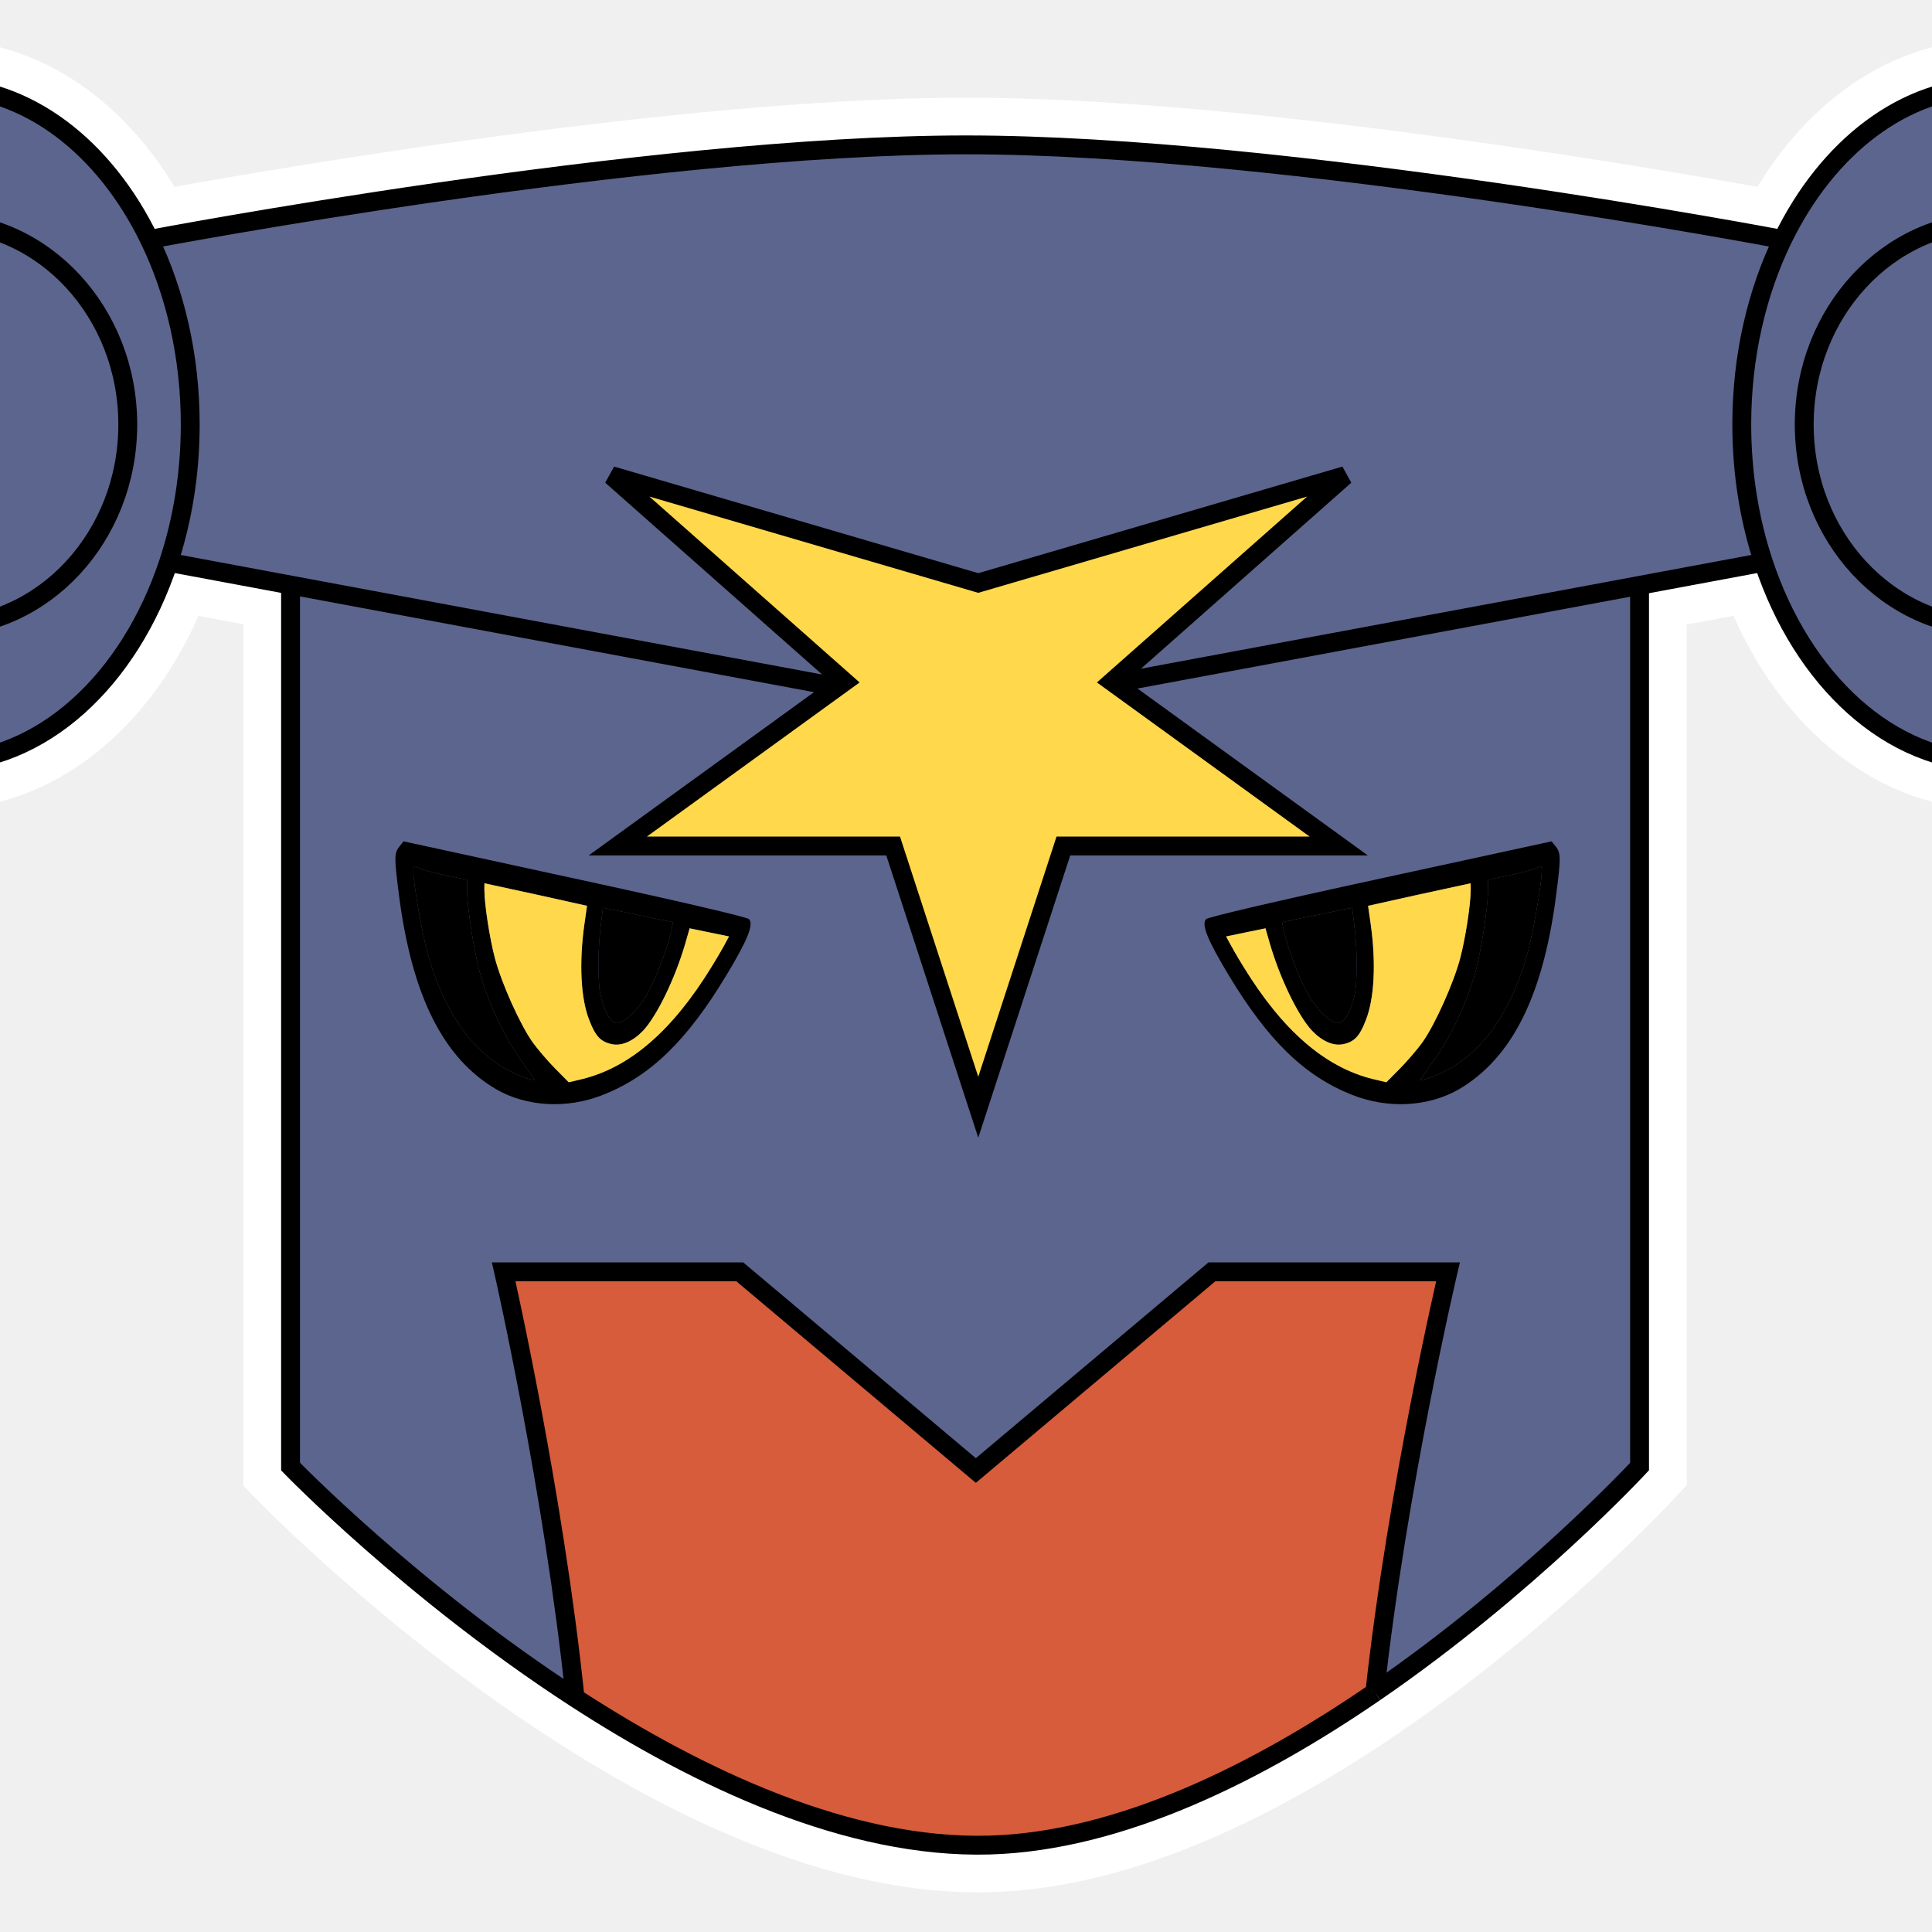
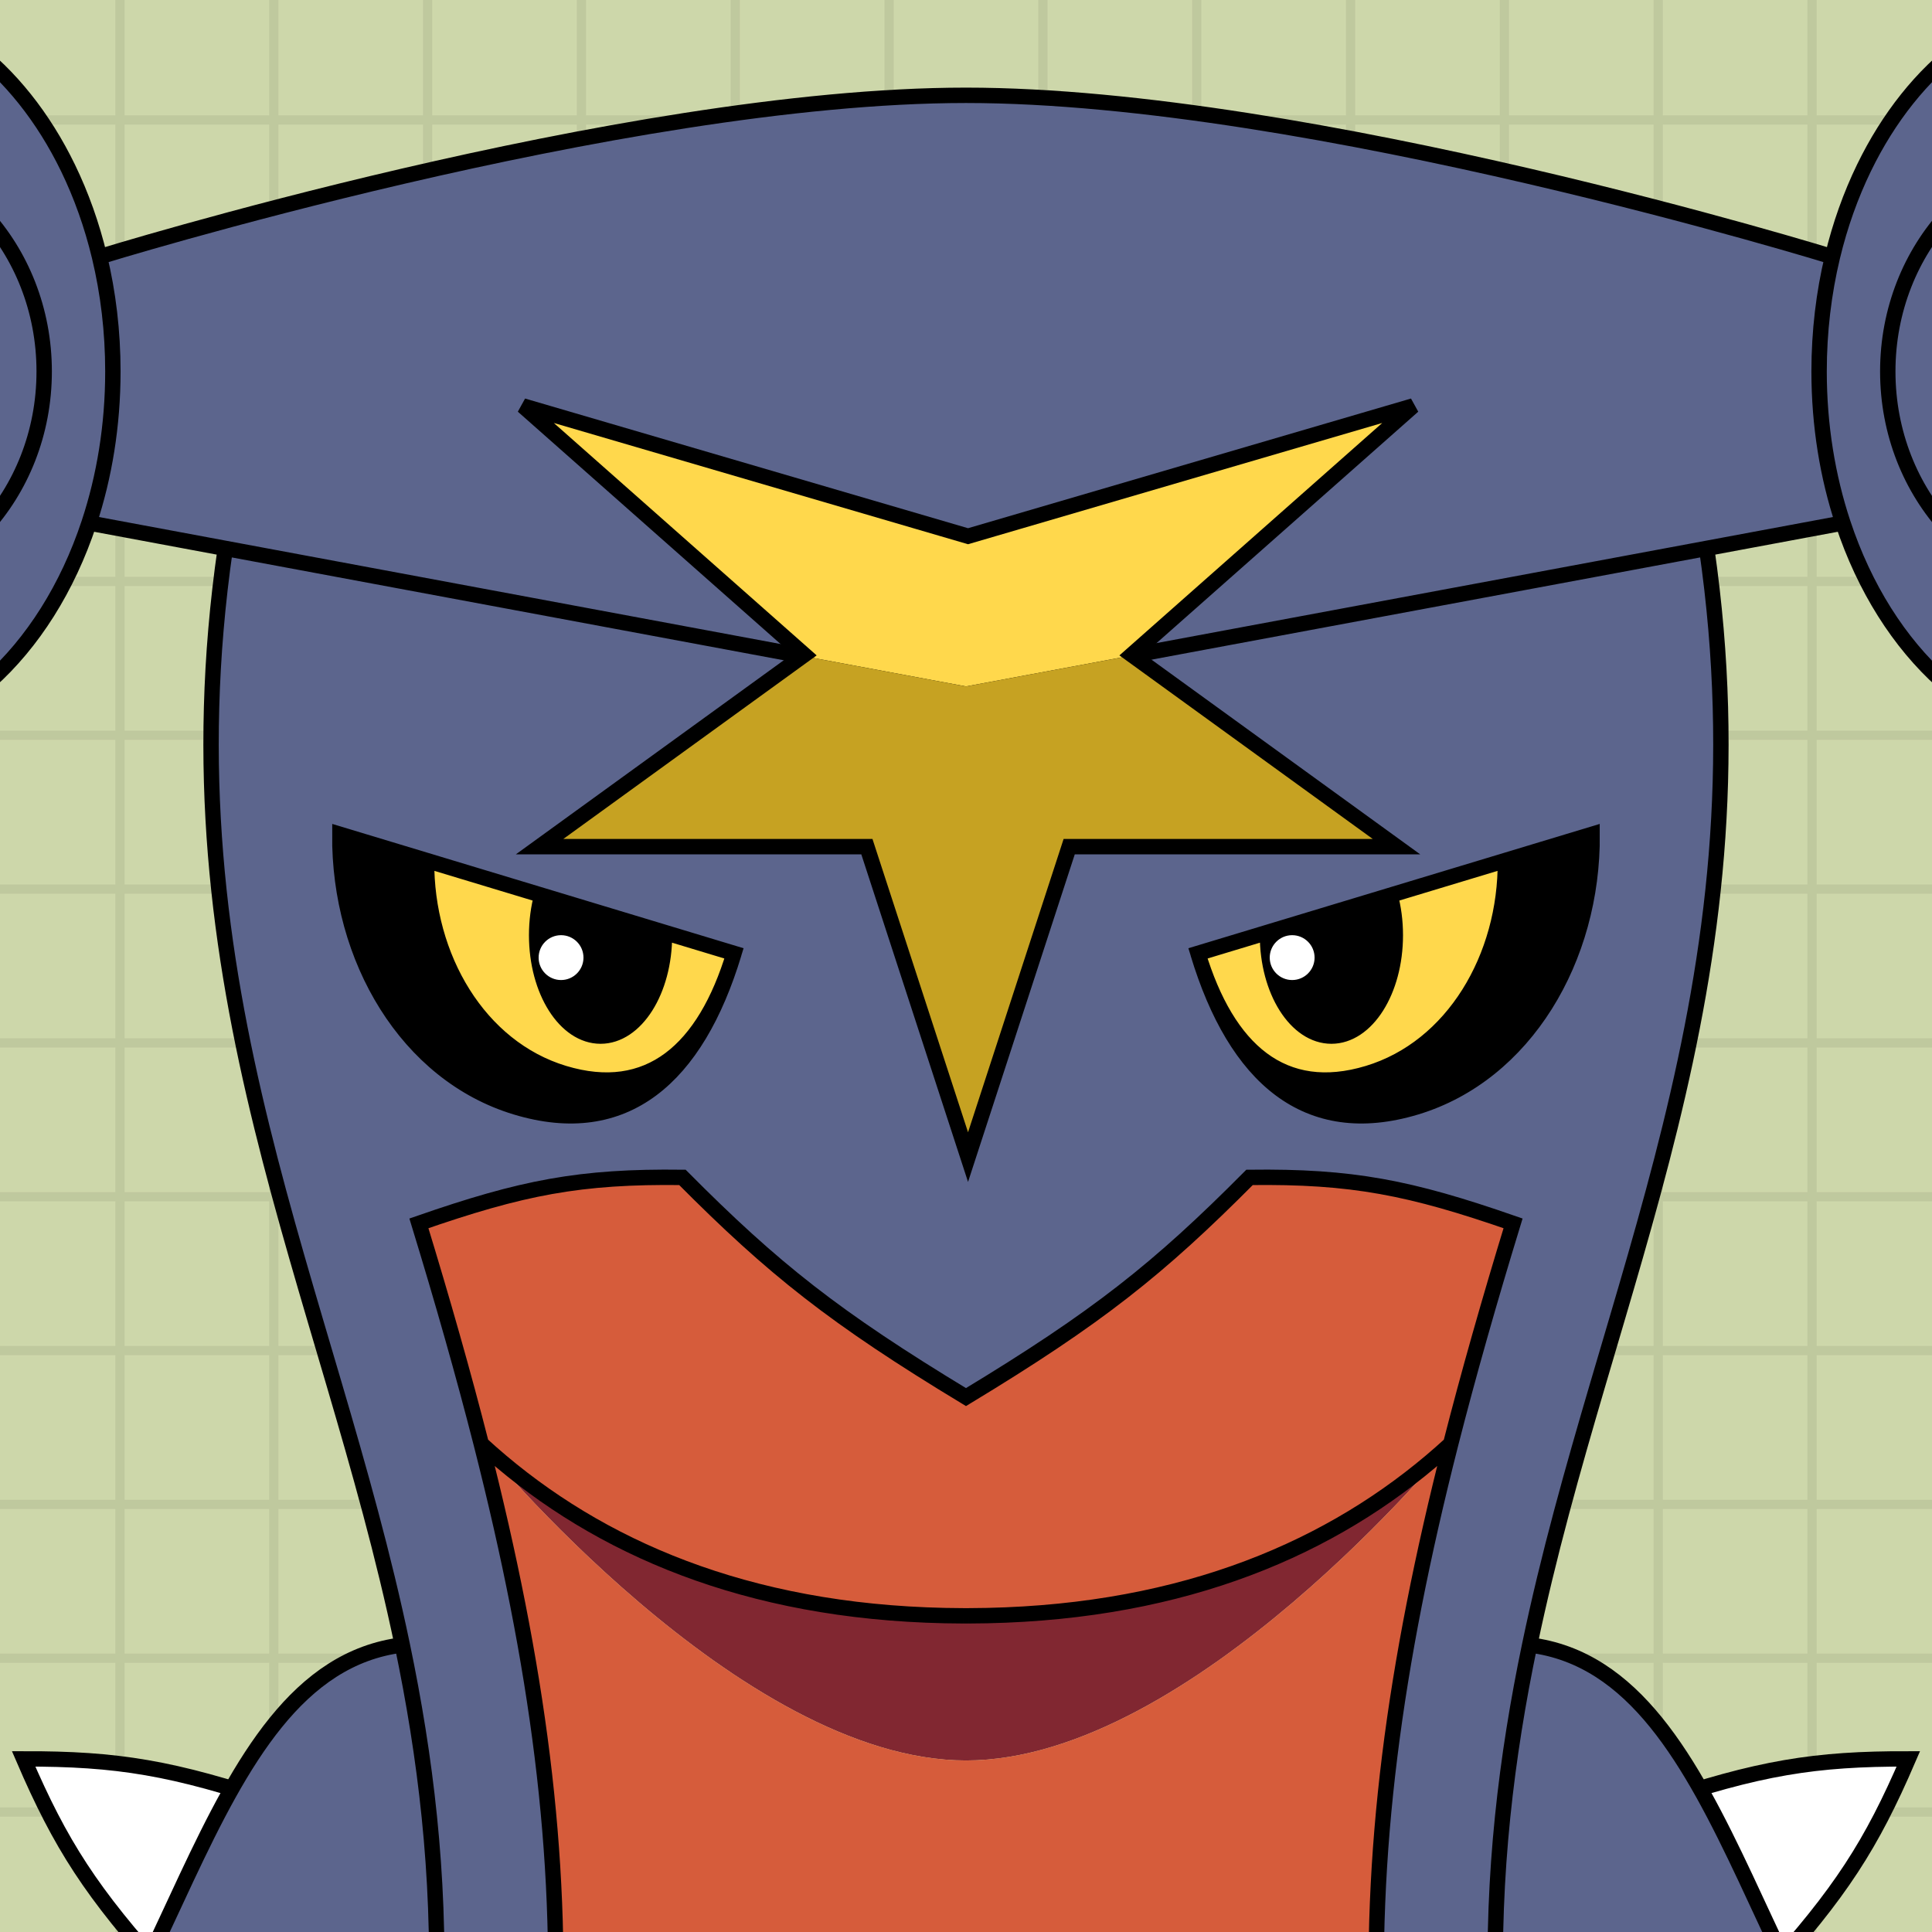
- <svg xmlns="http://www.w3.org/2000/svg" width="1024" height="1024" viewBox="0 0 1024 1024" fill="none">
-   <g clip-path="url(#clip0_58_2)">
-     <path fill-rule="evenodd" clip-rule="evenodd" d="M1055.59 404C1128.72 404 1188 323.859 1188 225C1188 126.141 1128.72 46 1055.59 46C1009.25 46 968.47 78.179 944.811 126.908C931.132 155.08 923.176 188.784 923.176 225C923.176 251.013 927.281 275.73 934.663 298.032C955.334 360.486 1001.7 404 1055.59 404ZM956.279 225C956.279 284.315 1000.74 332.4 1055.59 332.4C1110.43 332.4 1154.9 284.315 1154.9 225C1154.9 165.685 1110.43 117.6 1055.59 117.6C1000.74 117.6 956.279 165.685 956.279 225Z" fill="#5C658D" />
-     <path fill-rule="evenodd" clip-rule="evenodd" d="M-164 225C-164 323.859 -104.717 404 -31.588 404C22.298 404 68.666 360.486 89.337 298.032C96.719 275.73 100.824 251.013 100.824 225C100.824 188.784 92.868 155.08 79.189 126.908C55.53 78.179 14.751 46 -31.588 46C-104.717 46 -164 126.141 -164 225ZM67.721 225C67.721 284.315 23.259 332.4 -31.588 332.4C-86.435 332.4 -130.897 284.315 -130.897 225C-130.897 165.685 -86.435 117.6 -31.588 117.6C23.259 117.6 67.721 165.685 67.721 225Z" fill="#5C658D" />
-     <path d="M-31.588 332.4C23.259 332.4 67.721 284.315 67.721 225C67.721 165.685 23.259 117.6 -31.588 117.6C-86.435 117.6 -130.897 165.685 -130.897 225C-130.897 284.315 -86.435 332.4 -31.588 332.4Z" fill="#5C658D" />
-     <path d="M728.704 896.904L728.698 896.959L728.758 896.918C809.886 841.228 869 777.314 869 777.314V310.268L512 376.792L154 310.081V777.314C154 777.314 218.024 843.515 304.794 899.872C293.437 790.409 266.97 674.09 266.97 674.09H392.095L517.22 779.405L642.345 674.09H767.47C767.47 674.09 740.607 788.29 728.704 896.904Z" fill="#5C658D" />
-     <path d="M512 376.792L869 310.268L934.663 298.032C927.281 275.73 923.176 251.013 923.176 225C923.176 188.784 931.132 155.08 944.811 126.908C944.811 126.908 681.989 76.788 512 76.788C342.011 76.788 79.189 126.908 79.189 126.908C92.868 155.08 100.824 188.784 100.824 225C100.824 251.013 96.719 275.73 89.337 298.032L154 310.081L512 376.792Z" fill="#5C658D" />
-     <path d="M1055.59 332.4C1000.74 332.4 956.279 284.315 956.279 225C956.279 165.685 1000.74 117.6 1055.59 117.6C1110.43 117.6 1154.9 165.685 1154.9 225C1154.9 284.315 1110.43 332.4 1055.59 332.4Z" fill="#5C658D" />
-     <path d="M728.698 896.959L728.704 896.904C740.607 788.29 767.47 674.09 767.47 674.09H642.345L517.22 779.405L392.095 674.09H266.97C266.97 674.09 293.437 790.409 304.794 899.872C370.872 942.79 450.141 980 524.37 977.917C594.414 975.951 667.761 938.779 728.698 896.959Z" fill="#D65C3B" />
-     <path d="M154 310V310.081M728.698 896.959L728.704 896.904C740.607 788.29 767.47 674.09 767.47 674.09H642.345L517.22 779.405L392.095 674.09H266.97C266.97 674.09 293.437 790.409 304.794 899.872M728.698 896.959L728.69 897.024M728.698 896.959C728.718 896.945 728.738 896.932 728.758 896.918M728.698 896.959C667.761 938.779 594.414 975.951 524.37 977.917C450.141 980 370.872 942.79 304.794 899.872M728.698 896.959L728.758 896.918M304.796 899.896L304.794 899.872M304.794 899.872C218.024 843.515 154 777.314 154 777.314V310.081M869 310.268V777.314C869 777.314 809.886 841.228 728.758 896.918M154 310.081L512 376.792L869 310.268M869 310.268L934.663 298.032M512 376.792L934.663 298.032M944.811 126.908C968.47 78.179 1009.25 46 1055.59 46C1128.72 46 1188 126.141 1188 225C1188 323.859 1128.72 404 1055.59 404C1001.7 404 955.334 360.486 934.663 298.032C927.281 275.73 923.176 251.013 923.176 225C923.176 188.784 931.132 155.08 944.811 126.908ZM79.189 126.908C55.53 78.179 14.751 46 -31.588 46C-104.717 46 -164 126.141 -164 225C-164 323.859 -104.717 404 -31.588 404C22.298 404 68.666 360.486 89.337 298.032C96.719 275.73 100.824 251.013 100.824 225C100.824 188.784 92.868 155.08 79.189 126.908ZM89.337 298.032L154 310.081M79.189 126.908C79.189 126.908 342.011 76.788 512 76.788C681.989 76.788 944.811 126.908 944.811 126.908M1055.59 332.4C1000.74 332.4 956.279 284.315 956.279 225C956.279 165.685 1000.74 117.6 1055.59 117.6C1110.43 117.6 1154.9 165.685 1154.9 225C1154.9 284.315 1110.43 332.4 1055.59 332.4ZM-31.588 332.4C23.259 332.4 67.721 284.315 67.721 225C67.721 165.685 23.259 117.6 -31.588 117.6C-86.435 117.6 -130.897 165.685 -130.897 225C-130.897 284.315 -86.435 332.4 -31.588 332.4Z" stroke="white" stroke-width="50" />
-     <path fill-rule="evenodd" clip-rule="evenodd" d="M1055.59 404C1128.72 404 1188 323.859 1188 225C1188 126.141 1128.72 46 1055.59 46C1009.25 46 968.47 78.179 944.811 126.908C931.132 155.08 923.176 188.784 923.176 225C923.176 251.013 927.281 275.73 934.663 298.032C955.334 360.486 1001.7 404 1055.59 404ZM956.279 225C956.279 284.315 1000.74 332.4 1055.59 332.4C1110.43 332.4 1154.9 284.315 1154.9 225C1154.9 165.685 1110.43 117.6 1055.59 117.6C1000.74 117.6 956.279 165.685 956.279 225Z" fill="#5C658D" />
-     <path fill-rule="evenodd" clip-rule="evenodd" d="M-164 225C-164 323.859 -104.717 404 -31.588 404C22.298 404 68.666 360.486 89.337 298.032C96.719 275.73 100.824 251.013 100.824 225C100.824 188.784 92.868 155.08 79.189 126.908C55.53 78.179 14.751 46 -31.588 46C-104.717 46 -164 126.141 -164 225ZM67.721 225C67.721 284.315 23.259 332.4 -31.588 332.4C-86.435 332.4 -130.897 284.315 -130.897 225C-130.897 165.685 -86.435 117.6 -31.588 117.6C23.259 117.6 67.721 165.685 67.721 225Z" fill="#5C658D" />
-     <path d="M-31.588 332.4C23.259 332.4 67.721 284.315 67.721 225C67.721 165.685 23.259 117.6 -31.588 117.6C-86.435 117.6 -130.897 165.685 -130.897 225C-130.897 284.315 -86.435 332.4 -31.588 332.4Z" fill="#5C658D" />
-     <path d="M728.704 896.904L728.698 896.959L728.758 896.918C809.886 841.228 869 777.314 869 777.314V310.268L512 376.792L154 310.081V777.314C154 777.314 218.024 843.515 304.794 899.872C293.437 790.409 266.97 674.09 266.97 674.09H392.095L517.22 779.405L642.345 674.09H767.47C767.47 674.09 740.607 788.29 728.704 896.904Z" fill="#5C658D" />
-     <path d="M512 376.792L869 310.268L934.663 298.032C927.281 275.73 923.176 251.013 923.176 225C923.176 188.784 931.132 155.08 944.811 126.908C944.811 126.908 681.989 76.788 512 76.788C342.011 76.788 79.189 126.908 79.189 126.908C92.868 155.08 100.824 188.784 100.824 225C100.824 251.013 96.719 275.73 89.337 298.032L154 310.081L512 376.792Z" fill="#5C658D" />
-     <path d="M1055.59 332.4C1000.74 332.4 956.279 284.315 956.279 225C956.279 165.685 1000.74 117.6 1055.59 117.6C1110.43 117.6 1154.9 165.685 1154.9 225C1154.9 284.315 1110.43 332.4 1055.59 332.4Z" fill="#5C658D" />
-     <path d="M728.698 896.959L728.704 896.904C740.607 788.29 767.47 674.09 767.47 674.09H642.345L517.22 779.405L392.095 674.09H266.97C266.97 674.09 293.437 790.409 304.794 899.872C370.872 942.79 450.141 980 524.37 977.917C594.414 975.951 667.761 938.779 728.698 896.959Z" fill="#D65C3B" />
-     <path d="M154 310V310.081M728.698 896.959L728.704 896.904C740.607 788.29 767.47 674.09 767.47 674.09H642.345L517.22 779.405L392.095 674.09H266.97C266.97 674.09 293.437 790.409 304.794 899.872M728.698 896.959L728.69 897.024M728.698 896.959C728.718 896.945 728.738 896.932 728.758 896.918M728.698 896.959C667.761 938.779 594.414 975.951 524.37 977.917C450.141 980 370.872 942.79 304.794 899.872M728.698 896.959L728.758 896.918M304.796 899.896L304.794 899.872M304.794 899.872C218.024 843.515 154 777.314 154 777.314V310.081M869 310.268V777.314C869 777.314 809.886 841.228 728.758 896.918M154 310.081L512 376.792L869 310.268M869 310.268L934.663 298.032M512 376.792L934.663 298.032M944.811 126.908C968.47 78.179 1009.25 46 1055.59 46C1128.72 46 1188 126.141 1188 225C1188 323.859 1128.72 404 1055.59 404C1001.7 404 955.334 360.486 934.663 298.032C927.281 275.73 923.176 251.013 923.176 225C923.176 188.784 931.132 155.08 944.811 126.908ZM79.189 126.908C55.53 78.179 14.751 46 -31.588 46C-104.717 46 -164 126.141 -164 225C-164 323.859 -104.717 404 -31.588 404C22.298 404 68.666 360.486 89.337 298.032C96.719 275.73 100.824 251.013 100.824 225C100.824 188.784 92.868 155.08 79.189 126.908ZM89.337 298.032L154 310.081M79.189 126.908C79.189 126.908 342.011 76.788 512 76.788C681.989 76.788 944.811 126.908 944.811 126.908M1055.59 332.4C1000.74 332.4 956.279 284.315 956.279 225C956.279 165.685 1000.74 117.6 1055.59 117.6C1110.43 117.6 1154.9 165.685 1154.9 225C1154.9 284.315 1110.43 332.4 1055.59 332.4ZM-31.588 332.4C23.259 332.4 67.721 284.315 67.721 225C67.721 165.685 23.259 117.6 -31.588 117.6C-86.435 117.6 -130.897 165.685 -130.897 225C-130.897 284.315 -86.435 332.4 -31.588 332.4Z" stroke="black" stroke-width="10" />
-     <path fill-rule="evenodd" clip-rule="evenodd" d="M211.777 448.555C208.845 452.174 208.884 454.512 211.615 475.605C218.627 528.451 235.137 560.975 262.991 577.345C279.185 586.653 300.587 587.861 319.637 580.283C344.798 570.326 364.067 551.582 384.933 517.005C396.325 498.094 399.55 490.022 397.015 487.17C395.99 486.085 360.744 477.801 304.643 465.656L213.879 445.931L211.777 448.555ZM247.577 466.272L236.393 463.967C230.203 462.691 223.799 460.935 222.088 460.145C219.294 458.55 219.065 458.648 219.102 462.005C219.091 468.118 223.583 493.798 226.348 504.123C235.789 539.123 253.358 561.964 277.344 570.839C280.823 572.138 283.519 572.694 283.306 572.213C283.093 571.733 279.634 566.797 275.52 560.998C266.838 548.58 258.592 531.009 254.311 515.42C251.106 503.693 247.636 481.136 247.581 471.806L247.577 466.272ZM312.301 540.622C307.784 529.207 306.875 510.382 309.722 490.001L311.138 480.1L283.965 474.063L256.763 468.165L256.729 471.362C256.701 479.073 259.508 497.271 262.315 507.896C265.759 520.983 275.666 543.119 282.371 552.509C284.961 556.101 290.244 562.286 294.204 566.305L301.44 573.621L308.336 571.984C333.975 565.765 356.556 546.103 377.279 512.224C380.556 506.929 383.82 501.195 384.693 499.482L386.383 496.336L375.898 494.175L365.514 492.035L363.274 499.873C357.861 518.56 348.279 538.281 340.916 546.228C335.598 551.83 329.529 554.511 324.436 553.461C318.445 552.226 315.611 549.312 312.301 540.622ZM343.063 526.722C347.615 518.778 354.009 501.895 355.736 493.514L356.715 488.765L338.142 484.937L319.57 481.11L318.484 489.914C316.85 502.39 316.777 519.412 318.162 526.832C319.732 534.873 323.344 541.587 326.539 542.246C330.134 542.987 338.11 535.603 343.063 526.722Z" fill="black" />
-     <path d="M236.393 463.967L247.577 466.272L247.581 471.806C247.636 481.136 251.106 503.693 254.311 515.42C258.592 531.009 266.838 548.58 275.52 560.998C279.634 566.797 283.093 571.733 283.306 572.213C283.519 572.694 280.823 572.138 277.344 570.839C253.358 561.964 235.789 539.123 226.348 504.123C223.583 493.798 219.091 468.118 219.102 462.005C219.065 458.648 219.294 458.55 222.088 460.145C223.799 460.935 230.203 462.691 236.393 463.967Z" fill="black" />
-     <path d="M355.736 493.514C354.009 501.895 347.615 518.778 343.063 526.722C338.11 535.603 330.134 542.987 326.539 542.246C323.344 541.587 319.732 534.873 318.162 526.832C316.777 519.412 316.85 502.39 318.484 489.914L319.57 481.11L338.142 484.937L356.715 488.765L355.736 493.514Z" fill="black" />
-     <path d="M309.722 490.001C306.875 510.382 307.784 529.207 312.301 540.622C315.611 549.312 318.445 552.226 324.436 553.461C329.529 554.511 335.598 551.83 340.916 546.228C348.279 538.281 357.861 518.56 363.274 499.873L365.514 492.035L375.898 494.175L386.383 496.336L384.693 499.482C383.82 501.195 380.556 506.929 377.279 512.224C356.556 546.103 333.975 565.765 308.336 571.984L301.44 573.621L294.204 566.305C290.244 562.286 284.961 556.101 282.371 552.509C275.666 543.119 265.759 520.983 262.315 507.896C259.508 497.271 256.701 479.073 256.729 471.362L256.763 468.165L283.965 474.063L311.138 480.1L309.722 490.001Z" fill="#FFD84C" />
-     <path fill-rule="evenodd" clip-rule="evenodd" d="M824.47 448.555C827.402 452.174 827.363 454.512 824.632 475.605C817.619 528.451 801.11 560.975 773.256 577.345C757.062 586.653 735.659 587.861 716.61 580.283C691.449 570.326 672.18 551.582 651.314 517.005C639.921 498.094 636.696 490.022 639.231 487.17C640.257 486.085 675.503 477.801 731.604 465.656L822.368 445.931L824.47 448.555ZM788.67 466.272L799.853 463.967C806.044 462.691 812.448 460.935 814.159 460.145C816.953 458.55 817.182 458.648 817.145 462.005C817.156 468.118 812.663 493.798 809.899 504.123C800.458 539.123 782.889 561.964 758.903 570.839C755.424 572.138 752.728 572.694 752.941 572.213C753.154 571.733 756.613 566.797 760.726 560.998C769.409 548.58 777.654 531.009 781.936 515.42C785.14 503.693 788.611 481.136 788.666 471.806L788.67 466.272ZM723.946 540.622C728.463 529.207 729.372 510.382 726.524 490.001L725.108 480.1L752.282 474.063L779.484 468.165L779.518 471.362C779.546 479.073 776.738 497.271 773.932 507.896C770.487 520.983 760.581 543.119 753.876 552.509C751.286 556.101 746.002 562.286 742.043 566.305L734.806 573.621L727.911 571.984C702.272 565.765 679.691 546.103 658.968 512.224C655.691 506.929 652.427 501.195 651.554 499.482L649.864 496.336L660.349 494.175L670.733 492.035L672.973 499.873C678.386 518.56 687.968 538.281 695.331 546.228C700.649 551.83 706.718 554.511 711.811 553.461C717.802 552.226 720.636 549.312 723.946 540.622ZM693.184 526.722C688.632 518.778 682.238 501.895 680.511 493.514L679.532 488.765L698.104 484.937L716.677 481.11L717.763 489.914C719.397 502.39 719.47 519.412 718.085 526.832C716.515 534.873 712.903 541.587 709.707 542.246C706.113 542.987 698.137 535.603 693.184 526.722Z" fill="black" />
-     <path d="M799.853 463.967L788.67 466.272L788.666 471.806C788.611 481.136 785.14 503.693 781.936 515.42C777.654 531.009 769.409 548.58 760.726 560.998C756.613 566.797 753.154 571.733 752.941 572.213C752.728 572.694 755.424 572.138 758.903 570.839C782.889 561.964 800.458 539.123 809.899 504.123C812.663 493.798 817.156 468.118 817.145 462.005C817.182 458.648 816.953 458.55 814.159 460.145C812.448 460.935 806.044 462.691 799.853 463.967Z" fill="black" />
-     <path d="M680.511 493.514C682.238 501.895 688.632 518.778 693.184 526.722C698.137 535.603 706.113 542.987 709.707 542.246C712.903 541.587 716.515 534.873 718.085 526.832C719.47 519.412 719.397 502.39 717.763 489.914L716.677 481.11L698.104 484.937L679.532 488.765L680.511 493.514Z" fill="black" />
-     <path d="M726.524 490.001C729.372 510.382 728.463 529.207 723.946 540.622C720.636 549.312 717.802 552.226 711.811 553.461C706.718 554.511 700.649 551.83 695.331 546.228C687.968 538.281 678.386 518.56 672.973 499.873L670.733 492.035L660.349 494.175L649.864 496.336L651.554 499.482C652.427 501.195 655.691 506.929 658.968 512.224C679.691 546.103 702.272 565.765 727.911 571.984L734.806 573.621L742.043 566.305C746.002 562.286 751.286 556.101 753.876 552.509C760.581 543.119 770.487 520.983 773.932 507.896C776.738 497.271 779.546 479.073 779.518 471.362L779.484 468.165L752.282 474.063L725.108 480.1L726.524 490.001Z" fill="#FFD84C" />
-     <path d="M594.056 357.192L589.382 361.325L594.435 364.986L709.557 448.397H563.613L562.489 451.849L518.5 586.86L474.511 451.849L473.387 448.397H327.443L442.565 364.986L447.618 361.325L442.944 357.192L324.09 252.091L517.095 308.593L518.5 309.004L519.904 308.593L712.909 252.091L594.056 357.192Z" fill="#FFD84C" stroke="black" stroke-width="10" />
+ <svg xmlns="http://www.w3.org/2000/svg" width="1256" height="1256" viewBox="0 0 1256 1256" fill="none">
+   <g clip-path="url(#clip0_88_11)">
+     <rect width="1256" height="1256" fill="url(#pattern0_88_11)" />
+     <path d="M1240.61 1143.46C1179.69 1143.32 1143.54 1149.21 1074.77 1172.45L1148.07 1284.11C1196.74 1230.24 1216.52 1199.41 1240.61 1143.46Z" fill="white" />
+     <path d="M1317.99 1267.77C1257.91 1277.81 1223.25 1289.66 1159.33 1324.06L1250.26 1421.9C1289.24 1360.66 1303.59 1326.95 1317.99 1267.77Z" fill="white" />
+     <path d="M15.371 1143.46C76.284 1143.32 112.441 1149.21 181.212 1172.45L107.904 1284.11C59.243 1230.24 39.46 1199.41 15.371 1143.46Z" fill="white" />
+     <path d="M-62.015 1267.77C-1.935 1277.81 32.729 1289.66 96.651 1324.06L5.717 1421.9C-33.259 1360.66 -47.612 1326.95 -62.015 1267.77Z" fill="white" />
+     <path d="M1240.61 1143.46C1179.69 1143.32 1143.54 1149.21 1074.77 1172.45L1148.07 1284.11C1196.74 1230.24 1216.52 1199.41 1240.61 1143.46Z" stroke="black" stroke-width="10" />
+     <path d="M1317.99 1267.77C1257.91 1277.81 1223.25 1289.66 1159.33 1324.06L1250.26 1421.9C1289.24 1360.66 1303.59 1326.95 1317.99 1267.77Z" stroke="black" stroke-width="10" />
+     <path d="M15.371 1143.46C76.284 1143.32 112.441 1149.21 181.212 1172.45L107.904 1284.11C59.243 1230.24 39.46 1199.41 15.371 1143.46Z" stroke="black" stroke-width="10" />
+     <path d="M-62.015 1267.77C-1.935 1277.81 32.729 1289.66 96.651 1324.06L5.717 1421.9C-33.259 1360.66 -47.612 1326.95 -62.015 1267.77Z" stroke="black" stroke-width="10" />
+     <path d="M629.325 348.601L339.957 263.889L522.93 425.689L521.866 426.459L627.99 446.234L736.238 426.063L735.721 425.689L918.694 263.889L629.325 348.601Z" fill="#FFD84C" />
+     <path d="M350.777 550.42H563.569L629.325 752.24L695.082 550.42H907.874L736.238 426.063L627.99 446.234L521.866 426.459L350.777 550.42Z" fill="#C6A222" />
+     <path fill-rule="evenodd" clip-rule="evenodd" d="M627.99 908.252C542.497 856.522 502.859 825.014 443.643 765.424C376.952 764.596 339.425 771.988 272.334 795.312C287.719 845.578 301.367 893.533 312.867 938.642C312.867 938.642 481.053 1144.53 628.073 1144.49C775.039 1144.45 943.112 938.642 943.112 938.642C954.613 893.533 968.26 845.578 983.646 795.312C916.554 771.988 879.027 764.596 812.336 765.424C753.121 825.014 713.482 856.522 627.99 908.252ZM627.99 1050.45H627.969C627.976 1050.45 627.983 1050.45 627.99 1050.45ZM627.99 1050.45H627.969C627.976 1050.45 627.983 1050.45 627.99 1050.45Z" fill="#812731" />
+     <path d="M312.867 938.642C386.376 1227.33 378.837 1426.96 272.334 1748.81C432.705 1865.44 508.914 1941.97 627.99 2092.05C747.065 1941.97 823.275 1865.44 983.646 1748.81C877.143 1426.96 869.603 1227.33 943.112 938.642C943.112 938.642 775.039 1144.45 628.073 1144.49C481.053 1144.53 312.867 938.642 312.867 938.642Z" fill="#D65C3B" />
+     <path d="M64.709 166.935C70.339 190.412 73.382 215.464 73.382 241.477C73.382 276.57 67.845 309.914 57.887 340L146.468 356.507L627.99 446.234L1109.51 356.507L1198.09 340C1188.13 309.914 1182.6 276.57 1182.6 241.477C1182.6 215.464 1185.64 190.412 1191.27 166.935C1191.27 166.935 851.752 61.963 627.99 61.963C404.228 61.963 64.709 166.935 64.709 166.935Z" fill="#5C658D" />
+     <path d="M-105.246 0C-203.9 0 -283.874 108.113 -283.874 241.477C-283.874 374.842 -203.9 482.955 -105.246 482.955C-32.552 482.955 30.001 424.252 57.887 340C67.845 309.914 73.382 276.57 73.382 241.477C73.382 215.464 70.339 190.412 64.709 166.935C59.764 146.319 52.824 126.918 44.197 109.148C12.28 43.41 -42.733 0 -105.246 0Z" fill="#5C658D" />
+     <path d="M1198.09 340C1225.98 424.252 1288.53 482.955 1361.23 482.955C1459.88 482.955 1539.85 374.842 1539.85 241.477C1539.85 108.113 1459.88 0 1361.23 0C1298.71 0 1243.7 43.41 1211.78 109.148C1203.16 126.918 1196.21 146.319 1191.27 166.935C1185.64 190.412 1182.6 215.464 1182.6 241.477C1182.6 276.57 1188.13 309.914 1198.09 340Z" fill="#5C658D" />
+     <path d="M272.334 1748.81C378.836 1426.96 386.376 1227.33 312.867 938.642C301.367 893.533 287.719 845.578 272.334 795.312C339.425 771.988 376.952 764.596 443.643 765.424C502.859 825.014 542.497 856.522 627.99 908.252C713.482 856.522 753.121 825.014 812.336 765.424C879.027 764.596 916.554 771.988 983.646 795.312C968.26 845.578 954.613 893.533 943.112 938.642C869.603 1227.33 877.143 1426.96 983.646 1748.81C969.732 1758.93 956.452 1768.75 943.723 1778.33C809.729 1879.27 736.734 1954.99 627.99 2092.05C628.018 2092.09 628.045 2092.12 628.073 2092.16L627.99 2092.2L711.692 2138.57L1240.83 1803.46C1182.99 1730.68 1115.47 1681.46 1057.27 1679.56C999.363 1534.61 975.723 1411.67 972.446 1301.95C969.94 1218.01 979.351 1141.81 994.455 1069.41C1043.11 836.15 1150.86 642.361 1109.51 356.507L627.99 446.234L146.468 356.507C105.12 642.361 212.865 836.15 261.525 1069.41C276.628 1141.81 286.04 1218.01 283.533 1301.95C280.256 1411.67 256.616 1534.61 198.707 1679.56C134.686 1681.65 59.373 1741.01 -1.916 1826.01L548.545 2136.21L627.99 2092.2L627.906 2092.16C627.934 2092.12 627.962 2092.09 627.99 2092.05C519.245 1954.99 446.251 1879.27 312.256 1778.33C299.527 1768.75 286.247 1758.93 272.334 1748.81Z" fill="#5C658D" />
+     <path d="M41.248 1585.52C130.183 1578.23 143.305 1396.72 283.533 1301.95C286.04 1218.01 276.628 1141.81 261.525 1069.41C125.81 1086.17 114.875 1337.67 -13.425 1425.15C-146.827 1444.1 -363.333 1257.48 -436.959 1325.28C-436.959 1325.28 -361.875 1314.18 -342.921 1388.7C-323.968 1463.22 -399.781 1491.48 -399.781 1491.48C-300.44 1459.9 -139.128 1540.95 -31.649 1573.22C-2.685 1581.91 22.37 1587.07 41.248 1585.52Z" fill="#5C658D" />
+     <path d="M-162.135 2219C-172.454 1945.69 -143.297 1804.48 -31.649 1573.22C-139.128 1540.95 -300.44 1459.9 -399.781 1491.48C-432.224 1818.43 -371.033 1974.59 -162.135 2219Z" fill="#5C658D" />
+     <path d="M1287.63 1573.22C1399.28 1804.48 1428.43 1945.69 1418.11 2219C1627.01 1974.59 1688.2 1818.43 1655.76 1491.48C1556.42 1459.9 1395.11 1540.95 1287.63 1573.22Z" fill="#5C658D" />
+     <path d="M972.446 1301.95C1112.67 1396.72 1125.8 1578.23 1214.73 1585.52C1233.61 1587.07 1258.66 1581.91 1287.63 1573.22C1395.11 1540.95 1556.42 1459.9 1655.76 1491.48C1655.76 1491.48 1579.95 1463.22 1598.9 1388.7C1617.85 1314.18 1692.94 1325.28 1692.94 1325.28C1619.31 1257.48 1402.81 1444.1 1269.4 1425.15C1141.1 1337.67 1130.17 1086.17 994.455 1069.41C979.351 1141.81 969.94 1218.01 972.446 1301.95Z" fill="#5C658D" />
+     <path d="M1655.76 1491.48C1744.08 1484.15 1870.81 1577.5 1870.81 1577.5C1877.37 1403.28 1692.94 1325.28 1692.94 1325.28C1692.94 1325.28 1617.85 1314.18 1598.9 1388.7C1579.95 1463.22 1655.76 1491.48 1655.76 1491.48Z" fill="white" />
+     <path d="M-614.829 1577.5C-614.829 1577.5 -488.101 1484.15 -399.781 1491.48C-399.781 1491.48 -323.968 1463.22 -342.921 1388.7C-361.875 1314.18 -436.959 1325.28 -436.959 1325.28C-436.959 1325.28 -621.39 1403.28 -614.829 1577.5Z" fill="white" />
+     <path d="M627.99 908.252C542.497 856.522 502.859 825.014 443.643 765.424C376.952 764.596 339.425 771.988 272.334 795.312C287.719 845.578 301.367 893.533 312.867 938.642C381.283 1001.5 475.279 1044.77 602.24 1049.93C610.174 1050.26 618.238 1050.43 626.433 1050.45C626.951 1050.45 627.47 1050.45 627.99 1050.45C628.509 1050.45 629.028 1050.45 629.546 1050.45C637.741 1050.43 645.804 1050.26 653.74 1049.93C780.7 1044.77 874.696 1001.5 943.112 938.642C954.613 893.533 968.26 845.578 983.646 795.312C916.554 771.988 879.027 764.596 812.336 765.424C753.121 825.014 713.482 856.522 627.99 908.252Z" fill="#D65C3B" />
+     <path d="M627.99 1705.44C501.444 1705.44 312.256 1778.33 312.256 1778.33C446.251 1879.27 519.245 1954.99 627.99 2092.05C736.734 1954.99 809.729 1879.27 943.723 1778.33C943.723 1778.33 754.535 1705.44 627.99 1705.44Z" fill="#FFD84C" />
+     <path fill-rule="evenodd" clip-rule="evenodd" d="M443.643 765.424C502.859 825.014 542.497 856.522 627.99 908.252C713.482 856.522 753.121 825.014 812.336 765.424C879.027 764.596 916.554 771.988 983.646 795.312C968.26 845.578 954.613 893.533 943.112 938.642C874.696 1001.5 780.7 1044.77 653.74 1049.93C645.804 1050.26 637.741 1050.43 629.546 1050.45C629.046 1050.45 628.546 1050.45 628.045 1050.45H628.042H628.022H628.011H627.99H627.969H627.967H627.957C627.449 1050.45 626.94 1050.45 626.433 1050.45C618.238 1050.43 610.174 1050.26 602.24 1049.93C475.279 1044.77 381.283 1001.5 312.867 938.642C301.367 893.533 287.719 845.578 272.334 795.312C339.425 771.988 376.952 764.596 443.643 765.424Z" fill="#D65C3B" />
+     <path d="M-31.649 1573.22C-143.297 1804.48 -172.454 1945.69 -162.135 2219C-371.033 1974.59 -432.224 1818.43 -399.781 1491.48M-31.649 1573.22C-2.685 1581.91 22.37 1587.07 41.248 1585.52C130.183 1578.23 143.305 1396.72 283.533 1301.95M-31.649 1573.22C-139.128 1540.95 -300.44 1459.9 -399.781 1491.48M-399.781 1491.48C-399.781 1491.48 -323.968 1463.22 -342.921 1388.7C-361.875 1314.18 -436.959 1325.28 -436.959 1325.28M-399.781 1491.48C-488.101 1484.15 -614.829 1577.5 -614.829 1577.5C-621.39 1403.28 -436.959 1325.28 -436.959 1325.28M-436.959 1325.28C-363.333 1257.48 -146.827 1444.1 -13.425 1425.15C114.875 1337.67 125.81 1086.17 261.525 1069.41M1692.94 1325.28C1692.94 1325.28 1617.85 1314.18 1598.9 1388.7C1579.95 1463.22 1655.76 1491.48 1655.76 1491.48M1692.94 1325.28C1619.31 1257.48 1402.81 1444.1 1269.4 1425.15C1141.1 1337.67 1130.17 1086.17 994.455 1069.41M1692.94 1325.28C1692.94 1325.28 1877.37 1403.28 1870.81 1577.5C1870.81 1577.5 1744.08 1484.15 1655.76 1491.48M1655.76 1491.48C1688.2 1818.43 1627.01 1974.59 1418.11 2219C1428.43 1945.69 1399.28 1804.48 1287.63 1573.22M1655.76 1491.48C1556.42 1459.9 1395.11 1540.95 1287.63 1573.22M1287.63 1573.22C1258.66 1581.91 1233.61 1587.07 1214.73 1585.52C1125.8 1578.23 1112.67 1396.72 972.446 1301.95M994.455 1069.41C979.351 1141.81 969.94 1218.01 972.446 1301.95C975.723 1411.67 999.363 1534.61 1057.27 1679.56C1115.47 1681.46 1182.99 1730.68 1240.83 1803.46L711.692 2138.57L627.99 2092.2M994.455 1069.41C1043.11 836.15 1150.86 642.361 1109.51 356.507M1109.51 356.507L627.99 446.234L146.468 356.507M1109.51 356.507L1198.09 340M1191.27 166.935C1185.64 190.412 1182.6 215.464 1182.6 241.477C1182.6 276.57 1188.13 309.914 1198.09 340C1225.98 424.252 1288.53 482.955 1361.23 482.955C1459.88 482.955 1539.85 374.842 1539.85 241.477C1539.85 108.113 1459.88 0 1361.23 0C1298.71 0 1243.7 43.41 1211.78 109.148C1203.16 126.918 1196.21 146.319 1191.27 166.935ZM1191.27 166.935C1191.27 166.935 851.752 61.963 627.99 61.963C404.228 61.963 64.709 166.935 64.709 166.935M57.887 340C30.001 424.252 -32.552 482.955 -105.246 482.955C-203.9 482.955 -283.874 374.842 -283.874 241.477C-283.874 108.113 -203.9 0 -105.246 0C-42.733 0 12.28 43.41 44.197 109.148C52.824 126.918 59.764 146.319 64.709 166.935C70.339 190.412 73.382 215.464 73.382 241.477C73.382 276.57 67.845 309.914 57.887 340ZM146.468 356.507L57.887 340M283.533 1301.95C286.04 1218.01 276.628 1141.81 261.525 1069.41C212.865 836.15 105.12 642.361 146.468 356.507M627.99 2092.2L548.545 2136.21L-1.916 1826.01C59.373 1741.01 134.686 1681.65 198.707 1679.56C256.616 1534.61 280.256 1411.67 283.533 1301.95M627.99 2092.2L627.906 2092.16C627.934 2092.12 627.962 2092.09 627.99 2092.05M627.99 2092.2L628.073 2092.16C628.045 2092.12 628.018 2092.09 627.99 2092.05M627.99 2092.05C736.734 1954.99 809.729 1879.27 943.723 1778.33M312.867 938.642C386.376 1227.33 378.836 1426.96 272.334 1748.81C286.247 1758.93 299.527 1768.75 312.256 1778.33C446.251 1879.27 519.245 1954.99 627.99 2092.05M943.723 1778.33C956.452 1768.75 969.732 1758.93 983.646 1748.81C877.143 1426.96 869.603 1227.33 943.112 938.642M943.723 1778.33C943.723 1778.33 754.535 1705.44 627.99 1705.44C501.444 1705.44 312.256 1778.33 312.256 1778.33M312.867 938.642C301.367 893.533 287.719 845.578 272.334 795.312C339.425 771.988 376.952 764.596 443.643 765.424C502.859 825.014 542.497 856.522 627.99 908.252C713.482 856.522 753.121 825.014 812.336 765.424C879.027 764.596 916.554 771.988 983.646 795.312C968.26 845.578 954.613 893.533 943.112 938.642M312.867 938.642C381.283 1001.5 475.279 1044.77 602.24 1049.93C610.174 1050.26 618.238 1050.43 626.433 1050.45M627.99 1050.45C627.983 1050.45 627.976 1050.45 627.969 1050.45M627.99 1050.45H627.969M627.99 1050.45C627.997 1050.45 628.004 1050.45 628.011 1050.45M627.99 1050.45H628.011M627.99 1050.45C628.509 1050.45 629.028 1050.45 629.546 1050.45M627.99 1050.45C627.47 1050.45 626.951 1050.45 626.433 1050.45M627.969 1050.45H627.967H627.957C627.449 1050.45 626.94 1050.45 626.433 1050.45M627.969 1050.45C627.456 1050.45 626.944 1050.45 626.433 1050.45M628.011 1050.45C628.021 1050.45 628.032 1050.45 628.042 1050.45M628.011 1050.45H628.022H628.042M628.011 1050.45C628.523 1050.45 629.035 1050.45 629.546 1050.45M628.042 1050.45H628.045C628.546 1050.45 629.046 1050.45 629.546 1050.45M628.042 1050.45C628.544 1050.45 629.045 1050.45 629.546 1050.45M943.112 938.642C874.696 1001.5 780.7 1044.77 653.74 1049.93C645.804 1050.26 637.741 1050.43 629.546 1050.45M627.906 1050.45C628.453 1050.45 629 1050.45 629.546 1050.45M628.073 1050.45C627.526 1050.45 626.979 1050.45 626.433 1050.45" stroke="black" stroke-width="10" />
+     <path d="M629.325 348.601L339.957 263.889L522.93 425.689L521.866 426.459L627.99 446.234L736.238 426.063L735.721 425.689L918.694 263.889L629.325 348.601Z" fill="#FFD84C" />
+     <path d="M350.777 550.42H563.569L629.325 752.24L695.082 550.42H907.874L736.238 426.063L627.99 446.234L521.866 426.459L350.777 550.42Z" fill="#C6A222" />
+     <path d="M978.655 559.397C979.201 622.41 944.56 681.064 889.372 697.74C834.185 714.416 797.873 682.895 778.803 619.786C803.253 700.701 849.811 741.116 920.57 719.735C991.33 698.354 1035.74 623.15 1035.04 542.357L978.655 559.397Z" fill="black" />
+     <path d="M824.016 606.124C824.005 606.736 824 607.349 824 607.965C824 644.199 842.603 673.573 865.551 673.573C888.499 673.573 907.103 644.199 907.103 607.965C907.103 598.756 905.901 589.99 903.732 582.036L824.016 606.124Z" fill="black" />
+     <path d="M978.655 559.397L903.732 582.036C905.901 589.99 907.103 598.756 907.103 607.965C907.103 644.199 888.499 673.573 865.551 673.573C842.603 673.573 824 644.199 824 607.965C824 607.349 824.005 606.736 824.016 606.124L778.803 619.786C797.873 682.895 834.185 714.416 889.372 697.74C944.56 681.064 979.201 622.41 978.655 559.397Z" fill="#FFD84C" />
+     <path d="M277.323 559.397C276.777 622.41 311.418 681.064 366.606 697.74C421.794 714.416 458.106 682.895 477.175 619.786C452.725 700.701 406.167 741.117 335.408 719.735C264.649 698.354 220.233 623.15 220.933 542.358L277.323 559.397Z" fill="black" />
+     <path d="M431.963 606.124C431.973 606.736 431.979 607.35 431.979 607.965C431.979 644.2 413.375 673.573 390.427 673.573C367.479 673.573 348.875 644.2 348.875 607.965C348.875 598.756 350.077 589.99 352.247 582.036L431.963 606.124Z" fill="black" />
+     <path d="M277.323 559.397L352.247 582.036C350.077 589.99 348.875 598.756 348.875 607.965C348.875 644.2 367.479 673.573 390.427 673.573C413.375 673.573 431.979 644.2 431.979 607.965C431.979 607.35 431.973 606.736 431.963 606.124L477.175 619.786C458.106 682.895 421.794 714.416 366.606 697.74C311.418 681.064 276.777 622.41 277.323 559.397Z" fill="#FFD84C" />
+     <path d="M824.016 606.124L903.732 582.036L978.655 559.397M978.655 559.397C979.201 622.41 944.56 681.064 889.372 697.74C834.185 714.416 797.873 682.895 778.803 619.786M824.016 606.124L778.803 619.786C803.253 700.701 849.811 741.116 920.57 719.735C991.33 698.354 1035.74 623.15 1035.04 542.357L978.655 559.397M903.732 582.036C905.901 589.99 907.103 598.756 907.103 607.965C907.103 644.199 888.499 673.573 865.551 673.573C842.603 673.573 824 644.199 824 607.965C824 607.349 824.005 606.736 824.016 606.124M431.963 606.124L477.175 619.786C452.725 700.701 406.167 741.117 335.408 719.735C264.649 698.354 220.233 623.15 220.933 542.358L277.323 559.397L352.247 582.036L431.963 606.124ZM277.323 559.397C276.777 622.41 311.418 681.064 366.606 697.74C421.794 714.416 458.106 682.895 477.175 619.786M352.247 582.036C350.077 589.99 348.875 598.756 348.875 607.965C348.875 644.2 367.479 673.573 390.427 673.573C413.375 673.573 431.979 644.2 431.979 607.965C431.979 607.35 431.973 606.736 431.963 606.124M1361.22 386.364C1287.23 386.364 1227.25 321.496 1227.25 241.477C1227.25 161.459 1287.23 96.591 1361.22 96.591C1435.22 96.591 1495.2 161.459 1495.2 241.477C1495.2 321.496 1435.22 386.364 1361.22 386.364ZM-105.247 386.364C-31.256 386.364 28.724 321.496 28.724 241.477C28.724 161.459 -31.256 96.591 -105.247 96.591C-179.237 96.591 -239.218 161.459 -239.218 241.477C-239.218 321.496 -179.237 386.364 -105.247 386.364Z" stroke="black" stroke-width="10" />
+     <path d="M350.777 550.42L522.929 425.689L339.957 263.889L629.325 348.601L918.693 263.889L735.721 425.689L907.873 550.42H695.082L629.325 752.24L563.569 550.42H350.777Z" stroke="black" stroke-width="10" />
+     <ellipse cx="840.034" cy="622.544" rx="14.579" ry="14.579" fill="white" />
+     <ellipse cx="364.742" cy="622.544" rx="14.579" ry="14.579" fill="white" />
  </g>
  <defs>
-     <clipPath id="clip0_58_2">
-       <rect width="1024" height="1024" fill="white" />
+     <clipPath id="clip0_88_11">
+       <rect width="1256" height="1256" fill="white" />
    </clipPath>
+     <pattern id="pattern0_88_11" patternUnits="userSpaceOnUse" patternTransform="matrix(100 0 0 100 578 578)" preserveAspectRatio="none" viewBox="0 0 100 100" width="1" height="1">
+       <g id="pattern0_88_11_inner">
+         <rect x="1.5" y="1.5" width="97" height="97" fill="#CDD7AA" stroke="#BFC99E" stroke-width="3" />
+       </g>
+     </pattern>
  </defs>
</svg>
